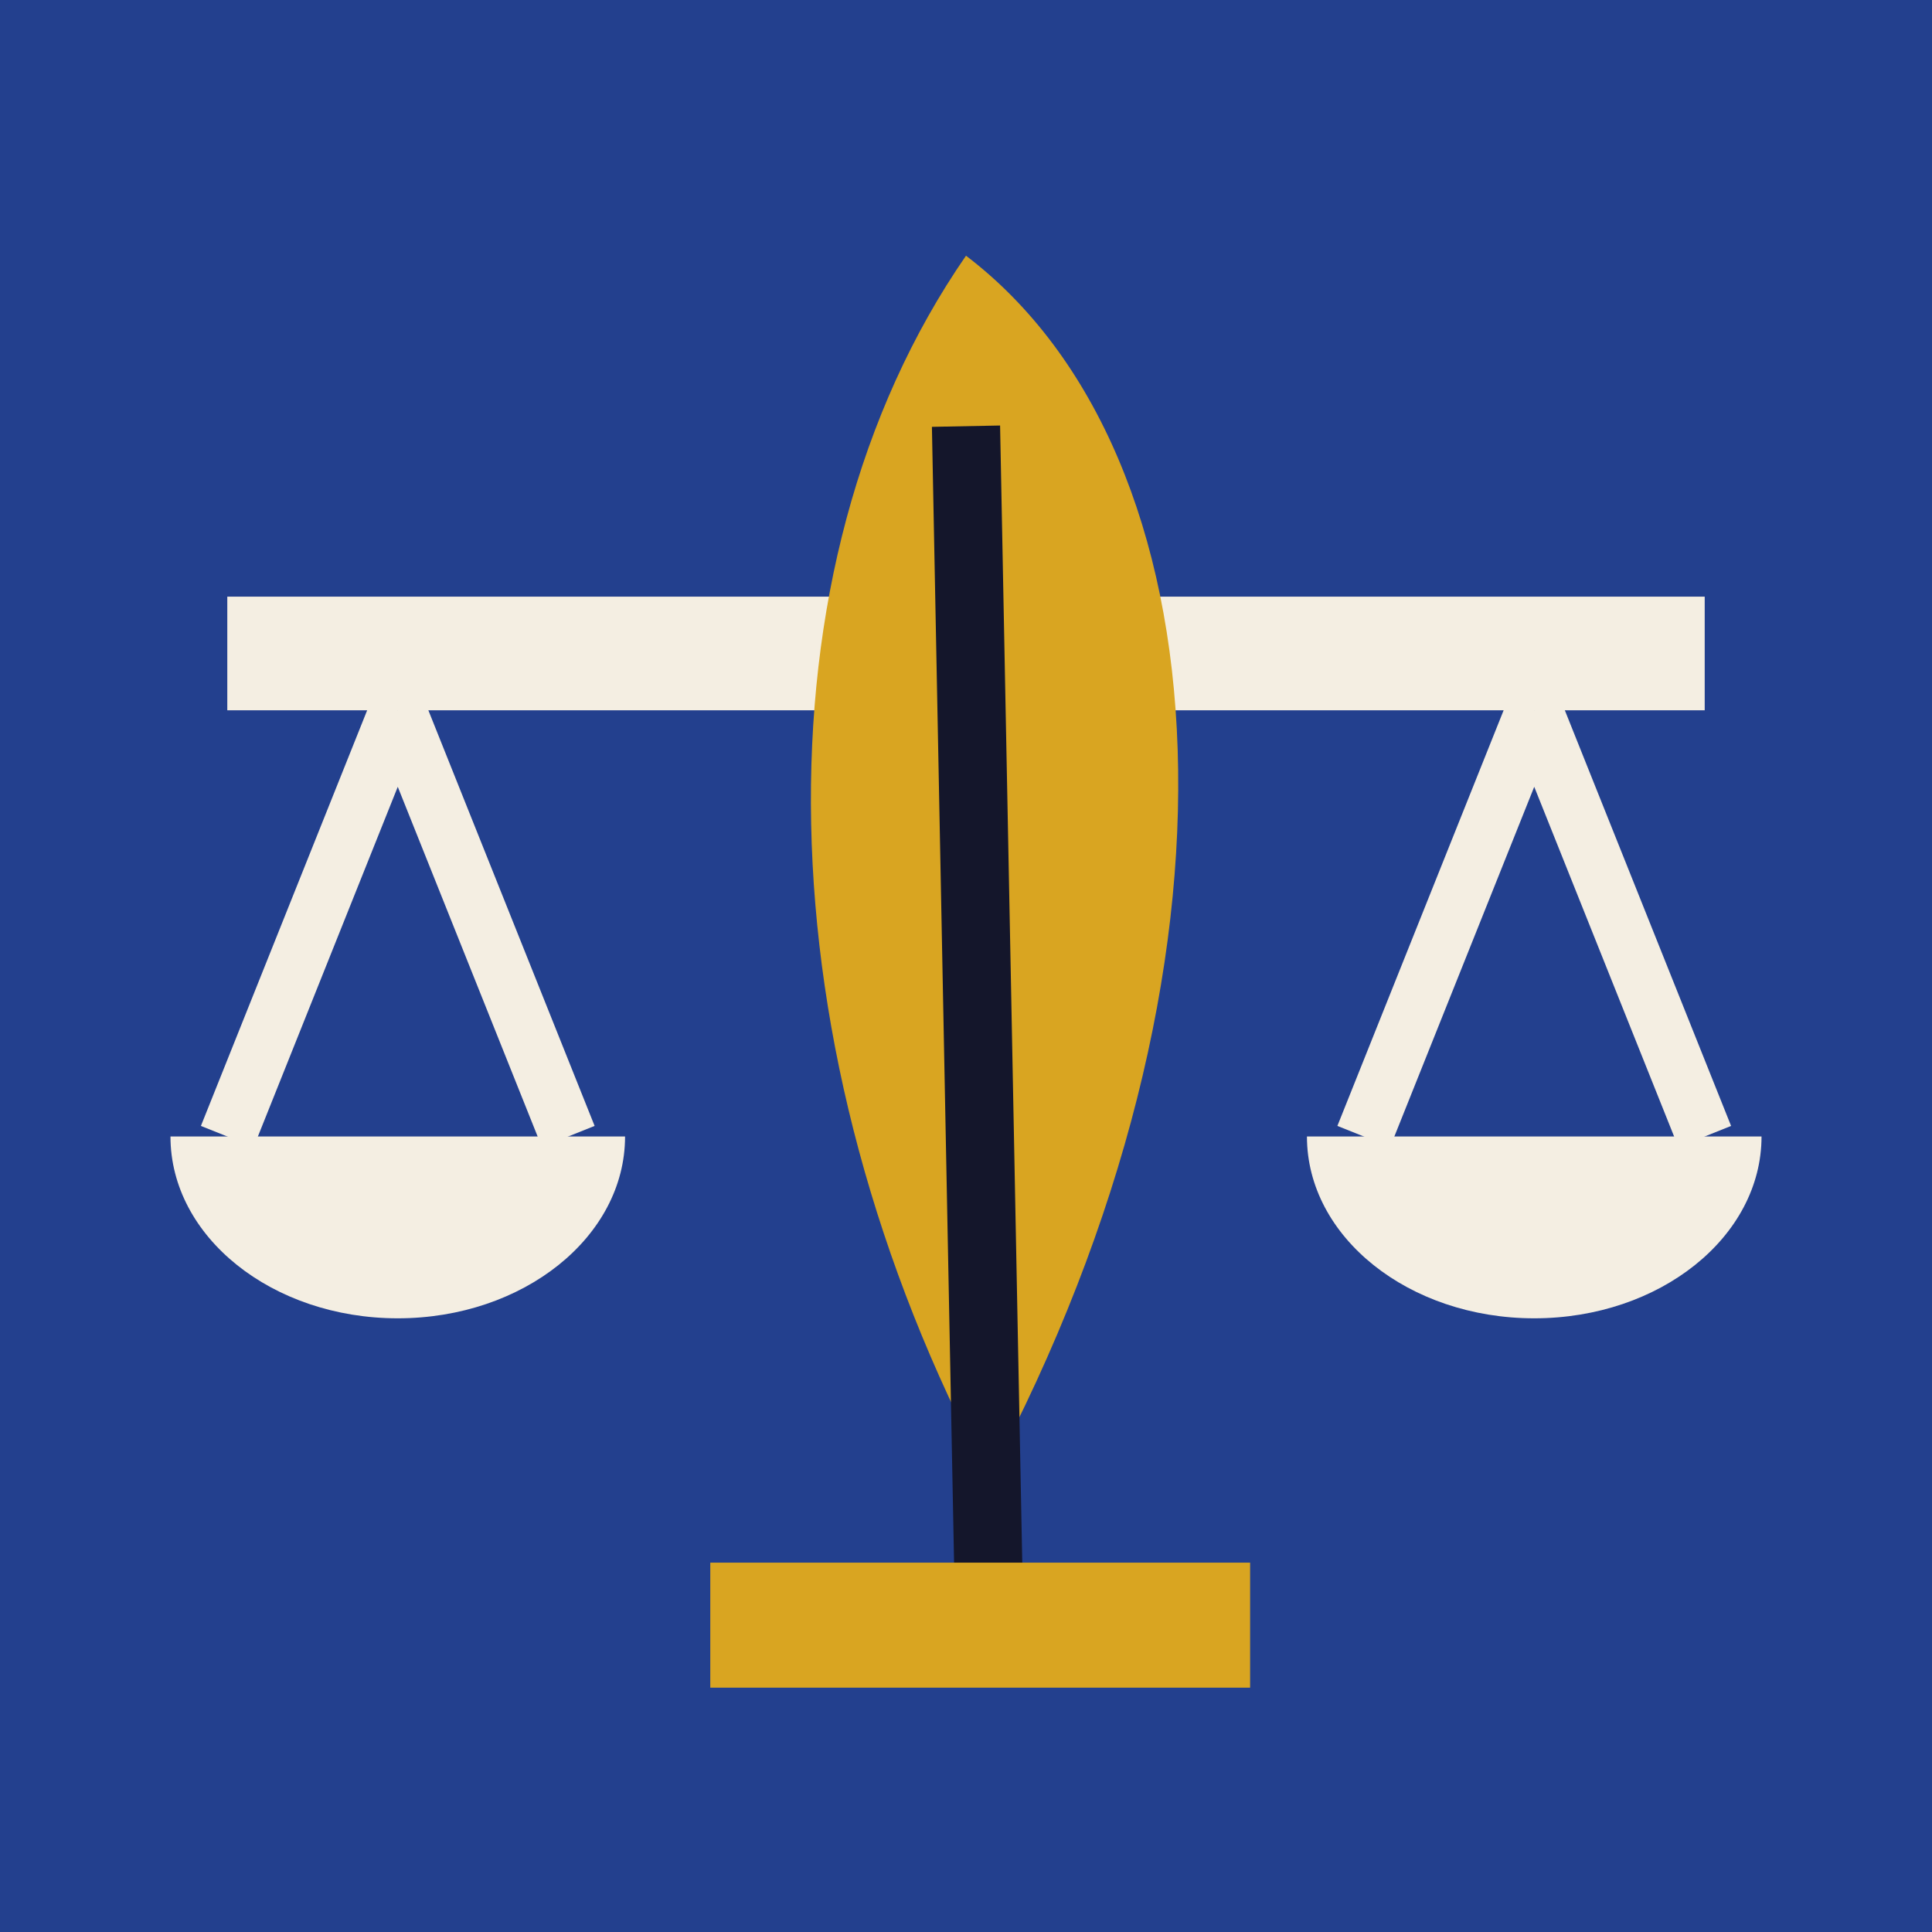
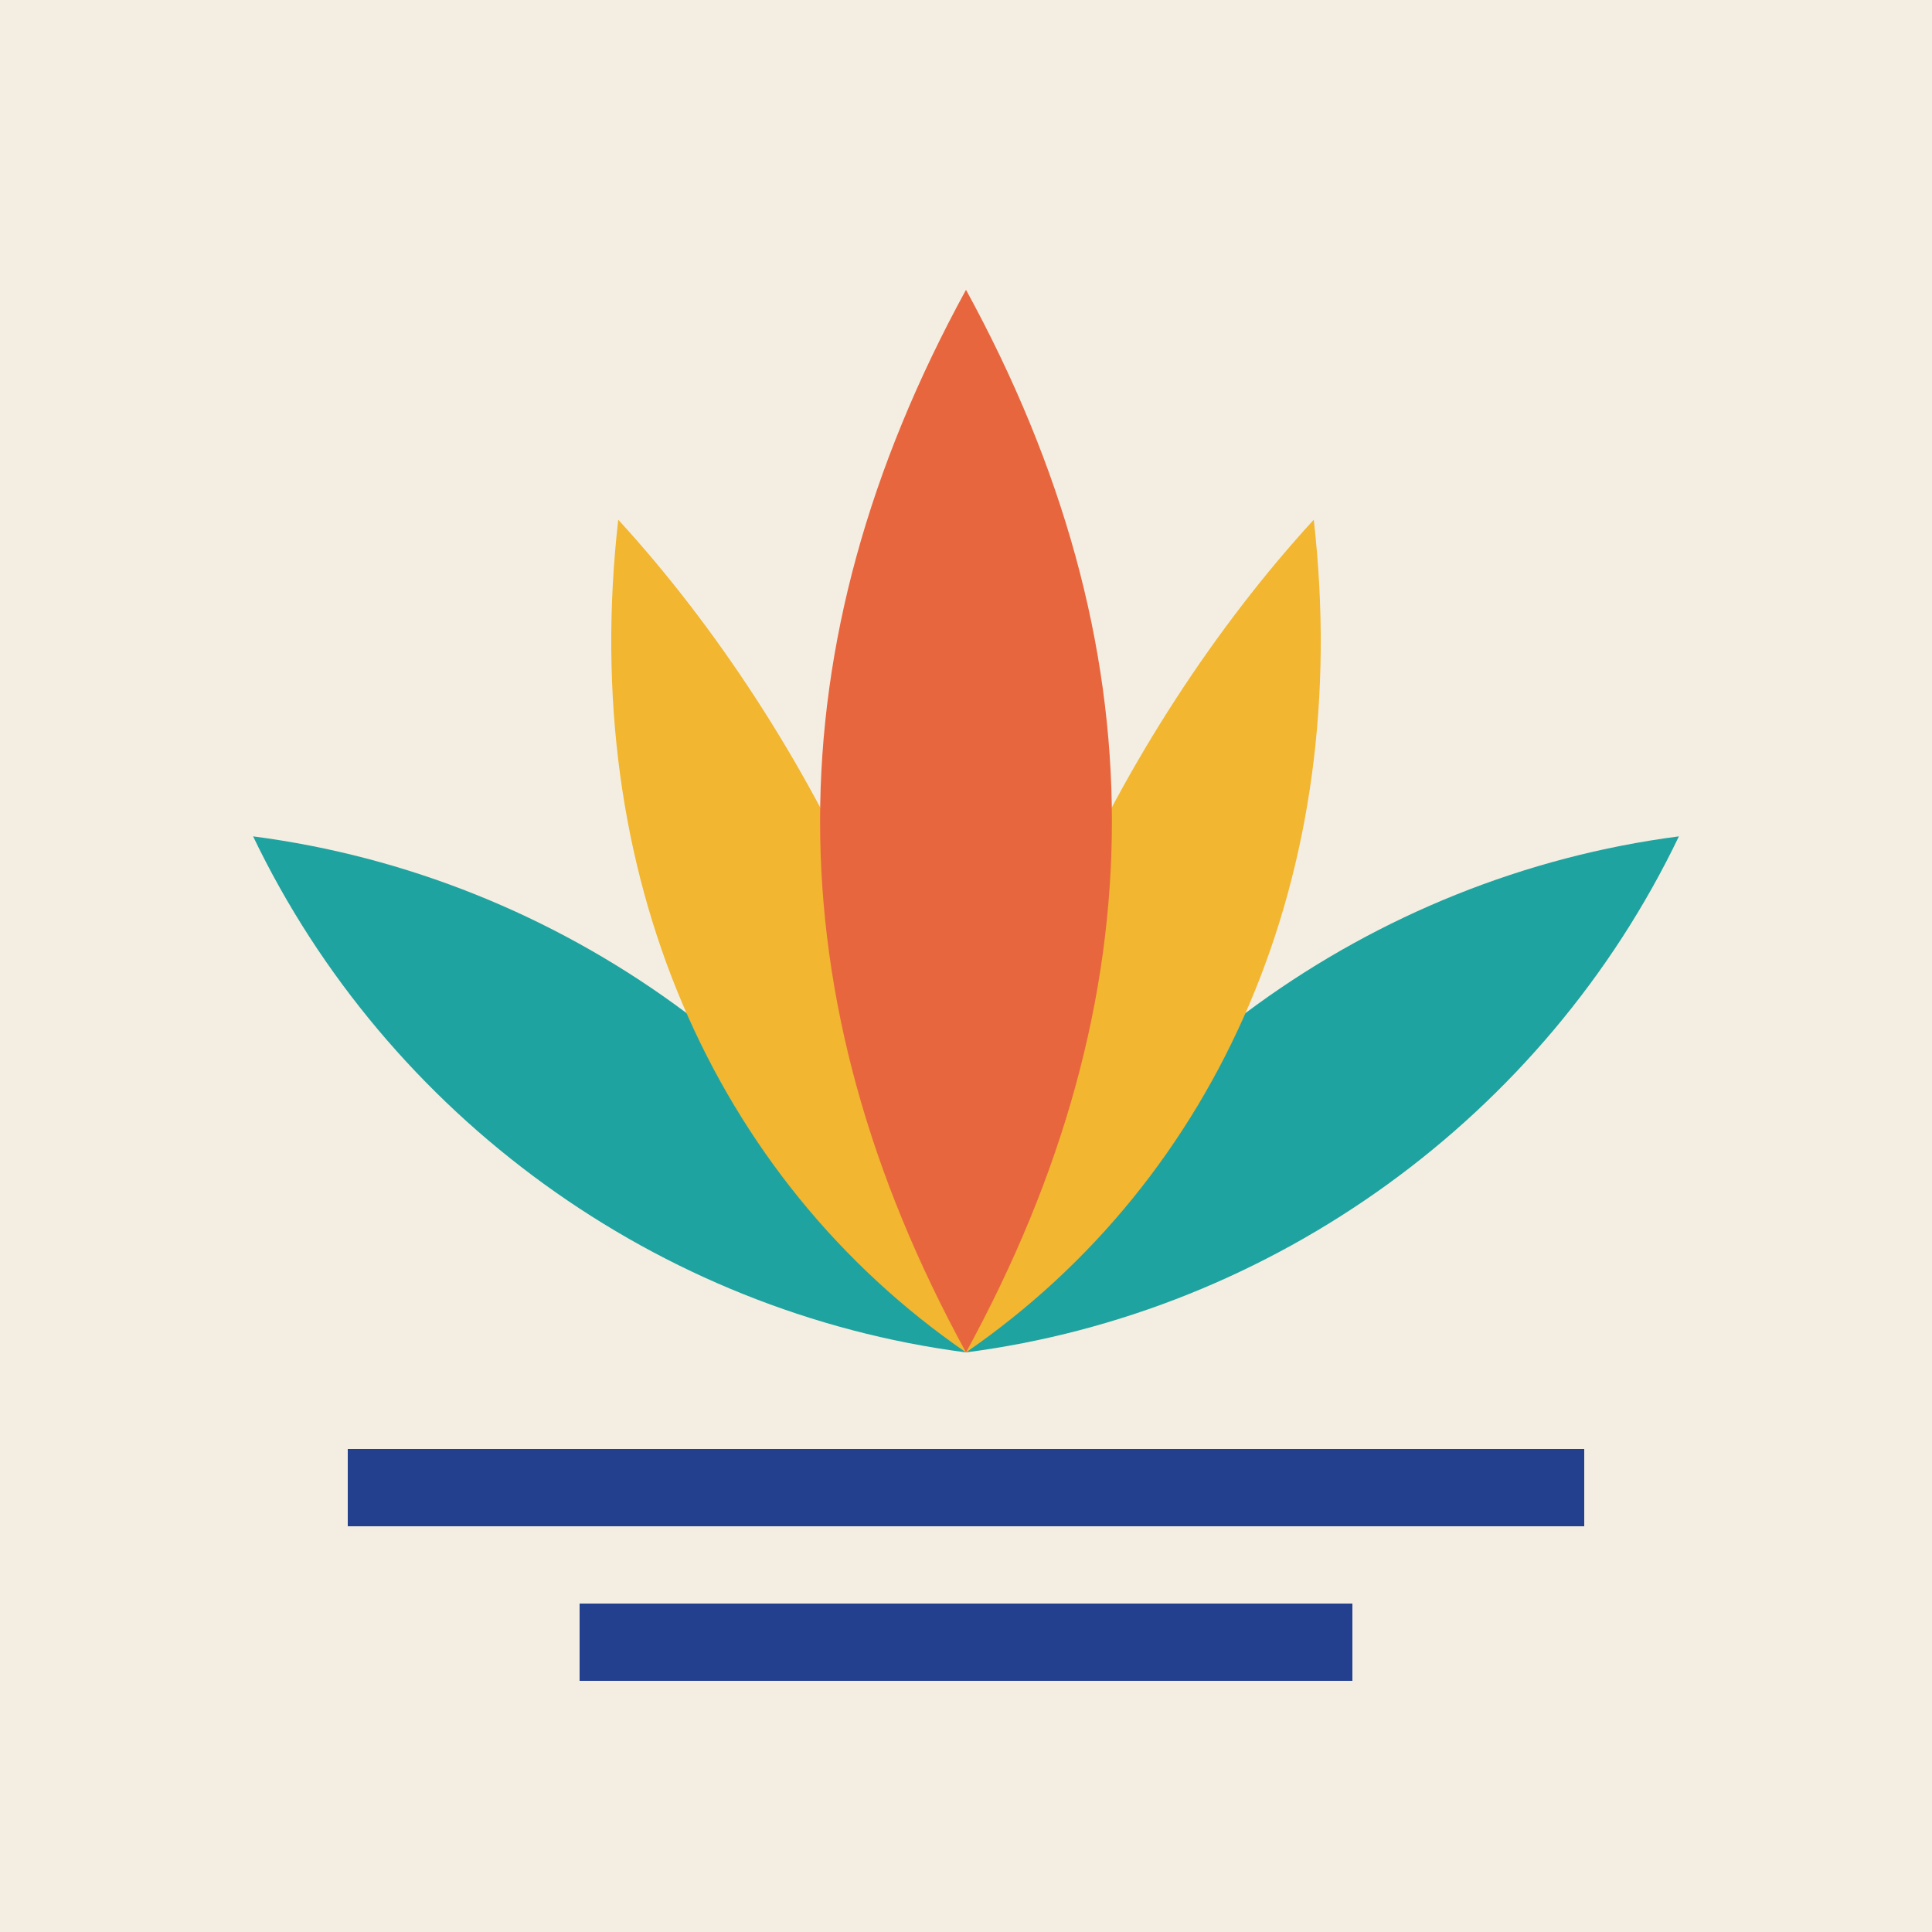
- <svg xmlns="http://www.w3.org/2000/svg" viewBox="0 0 34 34">
-   <rect width="34" height="34" fill="#23408E" />
-   <rect x="4" y="10.5" width="26" height="2" fill="#F4EEE2" />
-   <path d="M7 12.5 L4 20 M7 12.5 L10 20 M27 12.5 L24 20 M27 12.5 L30 20" stroke="#F4EEE2" stroke-width="1" />
-   <path d="M3 20 H11 A4 3.2 0 0 1 3 20 Z" fill="#F4EEE2" />
-   <path d="M23 20 H31 A4 3.2 0 0 1 23 20 Z" fill="#F4EEE2" />
-   <path d="M17 4.5 C 21.6 8, 22.2 17, 17.4 26 C 13.4 18.5, 13.2 10, 17 4.5 Z" fill="#D9A521" />
-   <path d="M17 7.5 L17.4 28" stroke="#14162B" stroke-width="1.2" />
-   <rect x="12.5" y="27.5" width="9.5" height="2.2" fill="#D9A521" />
+ <svg xmlns="http://www.w3.org/2000/svg" viewBox="0 0 100 100">
+   <rect width="100" height="100" fill="#F4EEE2" />
+   <g fill="#1FA3A0">
+     <path d="M50,70 C34.07,67.93 20.05,57.78 13.1,43.29 C29.04,45.36 43.06,55.51 50,70Z" />
+     <path d="M50,70 C56.94,55.51 70.96,45.36 86.9,43.29 C79.95,57.78 65.93,67.93 50,70Z" />
+   </g>
+   <g fill="#F2B630">
+     <path d="M50,70 C36.93,60.99 29.92,45.22 32,26.9 C42.08,37.89 50.5,55.06 50,70Z" />
+     <path d="M50,70 C63.07,60.99 70.08,45.22 68,26.9 C57.92,37.89 49.5,55.06 50,70Z" />
+   </g>
+   <path d="M50,70 C39.93,51.58 39.93,33.42 50,15 C60.07,33.42 60.07,51.58 50,70Z" fill="#E8663D" />
+   <g fill="#23408E">
+     <rect x="18" y="75" width="64" height="4" />
+     <rect x="30" y="83" width="40" height="4" />
+   </g>
</svg>
